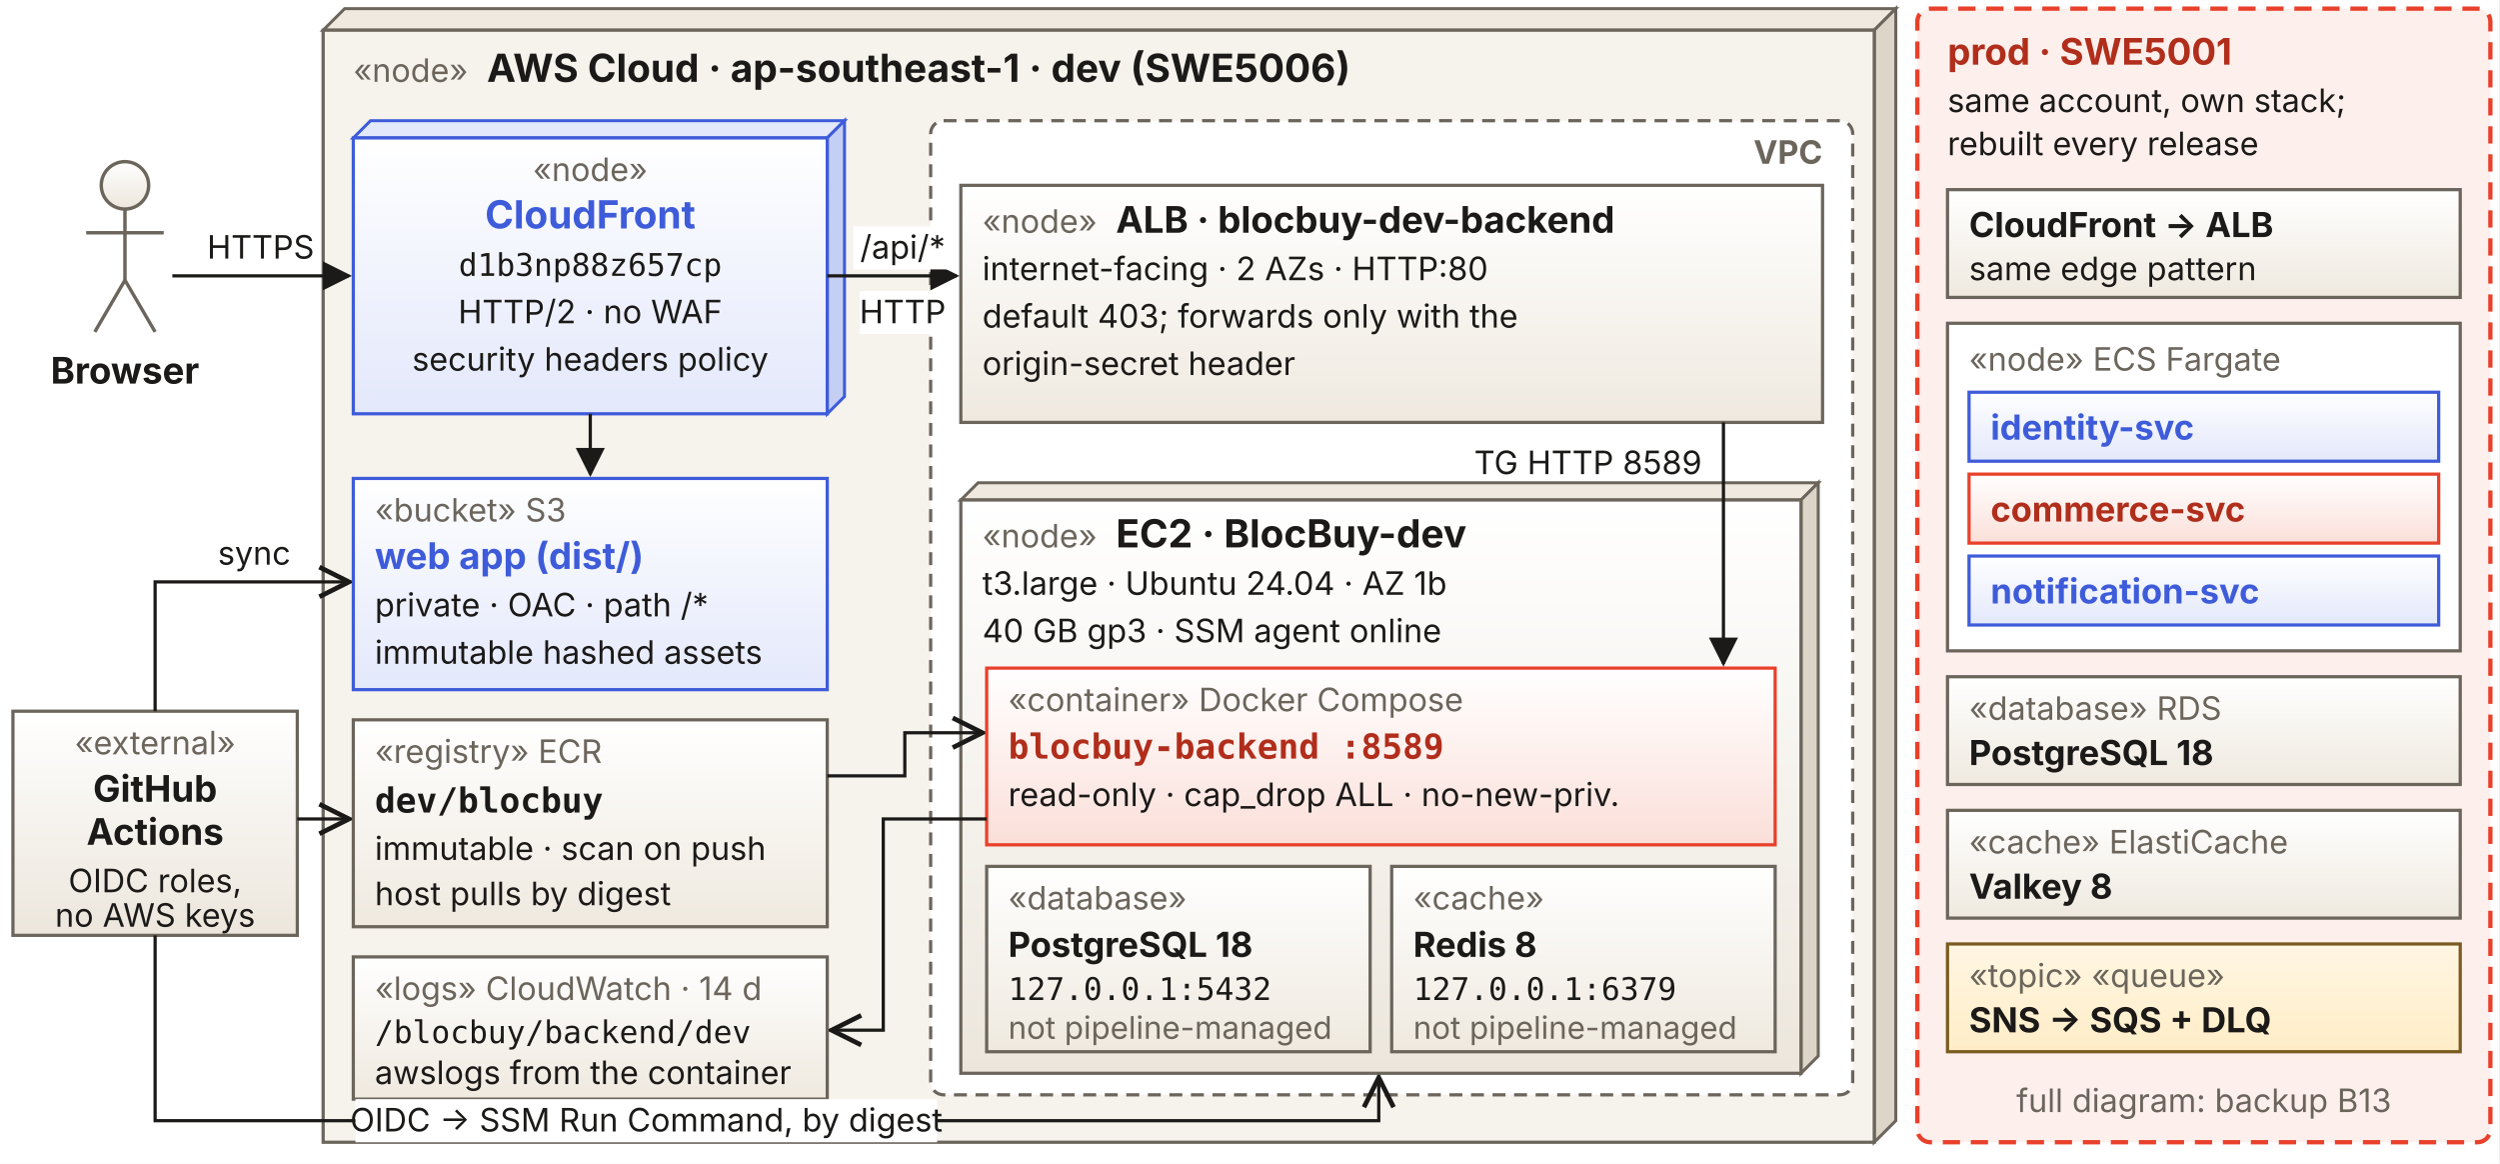
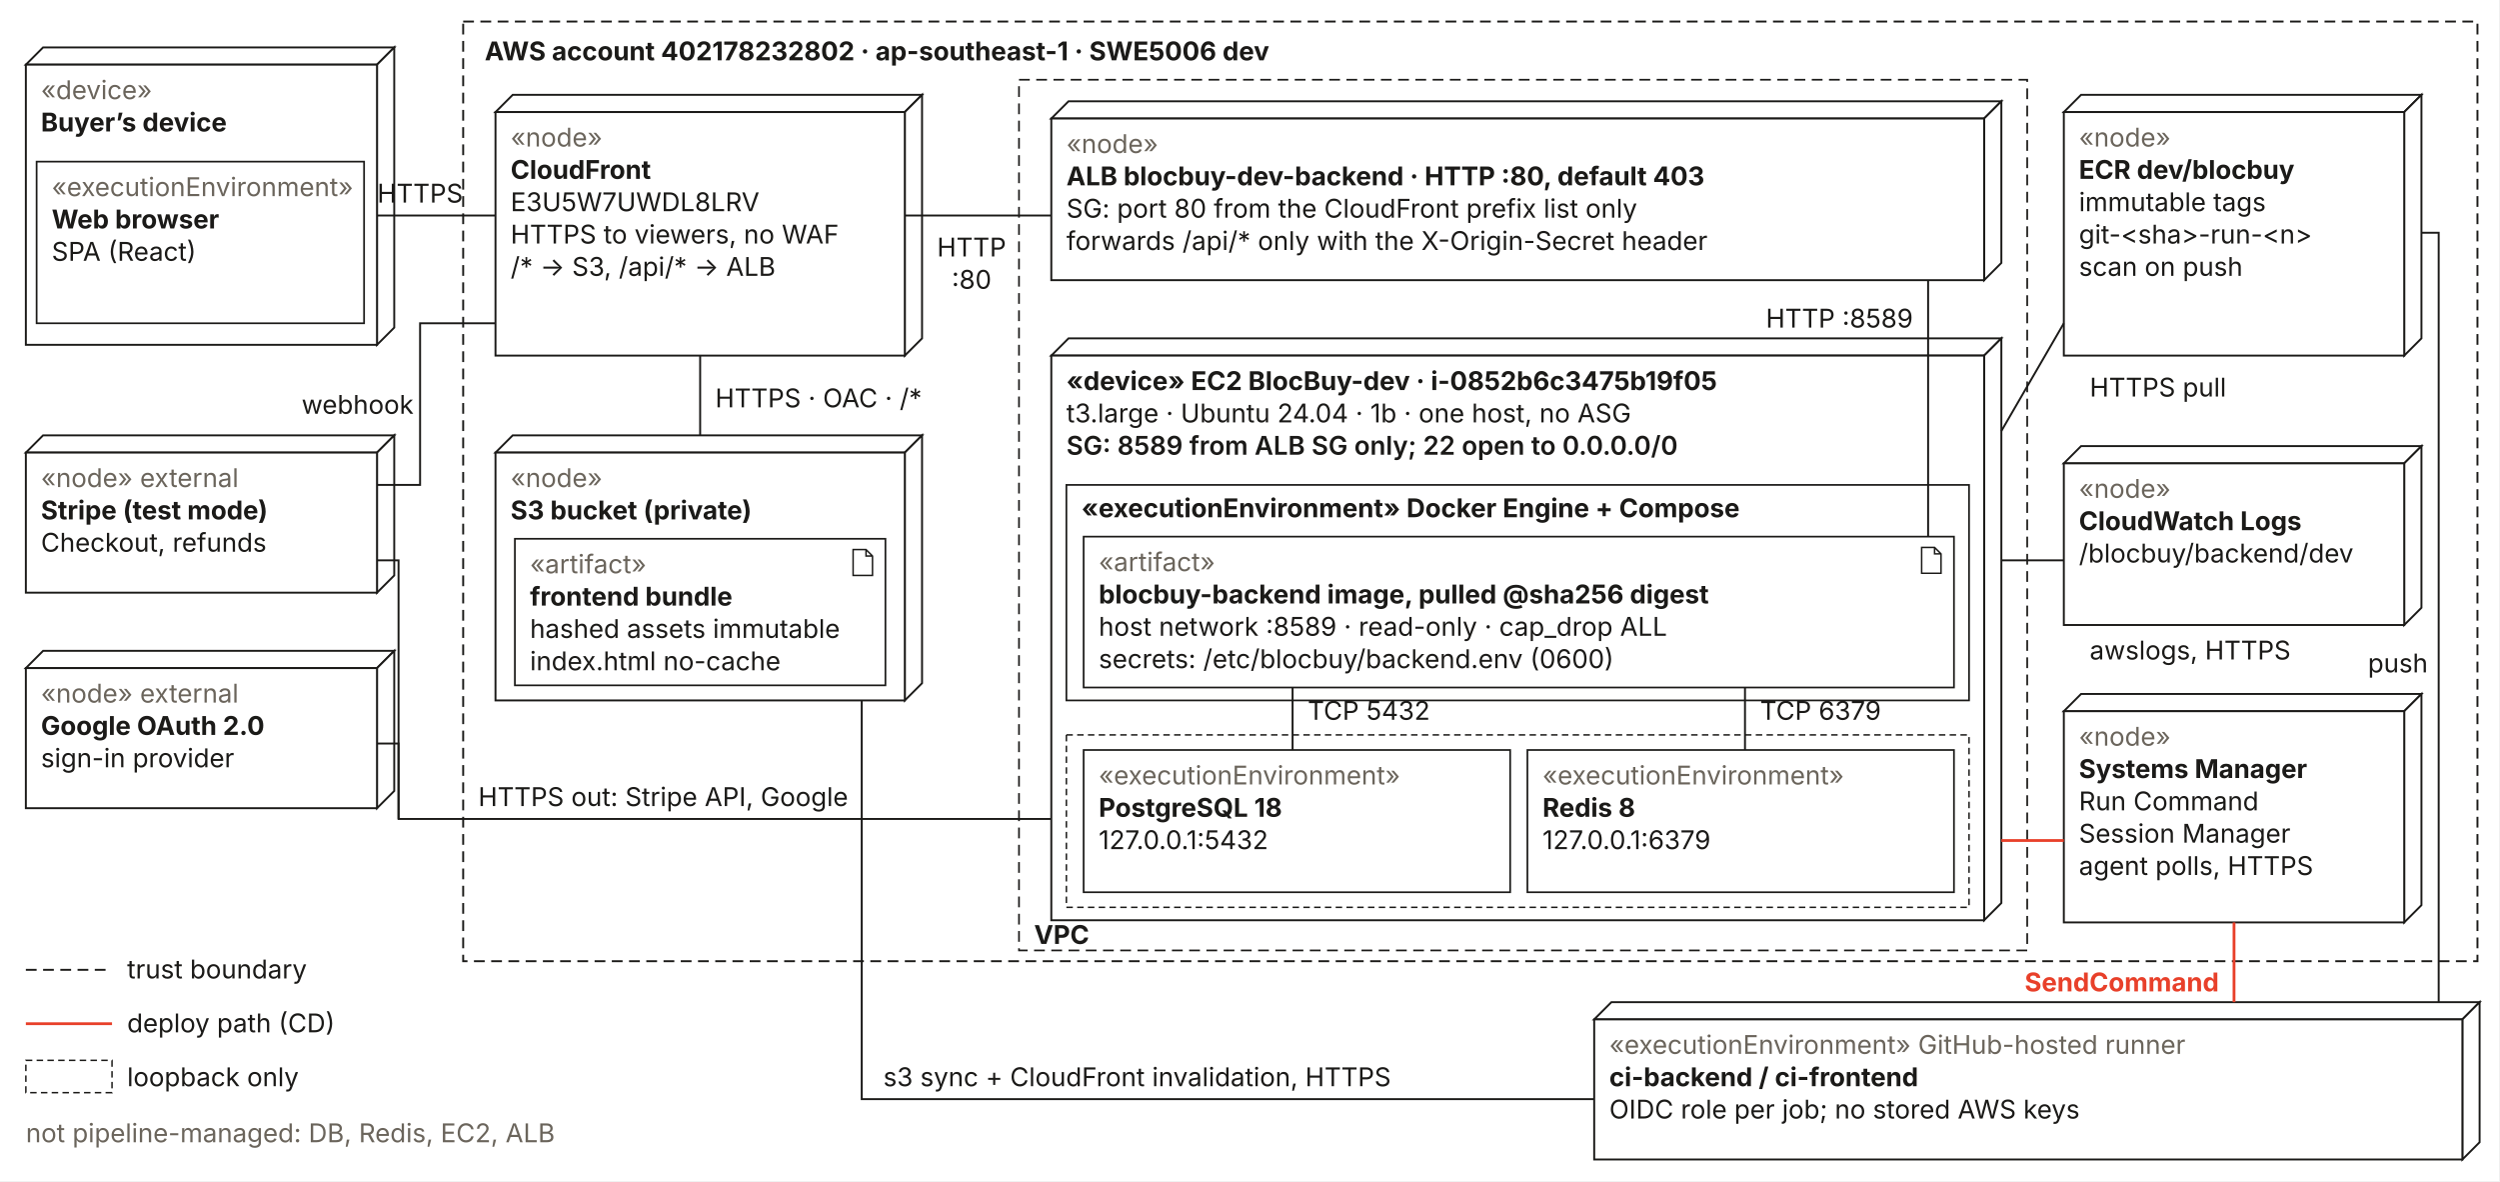
- <svg xmlns="http://www.w3.org/2000/svg" width="1160" height="540" viewBox="0 0 1160 540" font-family="Inter, Helvetica, Arial, sans-serif">
+ <svg xmlns="http://www.w3.org/2000/svg" width="2320" height="1096" viewBox="0 0 2320 1096" font-family="Inter, Helvetica, Arial, sans-serif">
  <defs>
-     <linearGradient id="ddCob" x1="0" y1="0" x2="0" y2="1">
-       <stop offset="0" stop-color="#FFFFFF" />
-       <stop offset="1" stop-color="#E3E8FB" />
-     </linearGradient>
-     <linearGradient id="ddRed" x1="0" y1="0" x2="0" y2="1">
-       <stop offset="0" stop-color="#FFFFFF" />
-       <stop offset="1" stop-color="#FBDFD9" />
-     </linearGradient>
-     <linearGradient id="ddGrey" x1="0" y1="0" x2="0" y2="1">
-       <stop offset="0" stop-color="#FFFFFF" />
-       <stop offset="1" stop-color="#ECE6DC" />
-     </linearGradient>
-     <linearGradient id="ddSlate" x1="0" y1="0" x2="0" y2="1">
-       <stop offset="0" stop-color="#FFFFFF" />
-       <stop offset="1" stop-color="#EFE9DF" />
-     </linearGradient>
-     <linearGradient id="ddAmb" x1="0" y1="0" x2="0" y2="1">
-       <stop offset="0" stop-color="#FFF6E2" />
-       <stop offset="1" stop-color="#FFEDC7" />
-     </linearGradient>
-     <marker id="ddFill" viewBox="0 0 10 10" refX="9" refY="5" markerWidth="9" markerHeight="9" orient="auto-start-reverse">
-       <path d="M0,0 L10,5 L0,10 z" fill="#1B1A18" />
+     <marker id="ddpOpen" viewBox="0 0 12 12" refX="11" refY="6" markerWidth="16" markerHeight="16" markerUnits="userSpaceOnUse" orient="auto-start-reverse">
+       <path d="M0,0 L12,6 L0,12" fill="none" stroke="#1B1A18" stroke-width="1.8" />
    </marker>
-     <marker id="ddOpen" viewBox="0 0 12 12" refX="11" refY="6" markerWidth="11" markerHeight="11" orient="auto-start-reverse">
-       <path d="M1,1 L11,6 L1,11" fill="none" stroke="#1B1A18" stroke-width="1.6" />
+     <marker id="ddpOpenRed" viewBox="0 0 12 12" refX="11" refY="6" markerWidth="16" markerHeight="16" markerUnits="userSpaceOnUse" orient="auto-start-reverse">
+       <path d="M0,0 L12,6 L0,12" fill="none" stroke="#E8402A" stroke-width="1.8" />
+     </marker>
+     <marker id="ddpOpenGrey" viewBox="0 0 12 12" refX="11" refY="6" markerWidth="16" markerHeight="16" markerUnits="userSpaceOnUse" orient="auto-start-reverse">
+       <path d="M0,0 L12,6 L0,12" fill="none" stroke="#6B655C" stroke-width="1.8" />
+     </marker>
+     <marker id="ddpFill" viewBox="0 0 12 12" refX="11" refY="6" markerWidth="16" markerHeight="16" markerUnits="userSpaceOnUse" orient="auto-start-reverse">
+       <path d="M0,0 L12,6 L0,12 Z" fill="#1B1A18" />
+     </marker>
+     <marker id="ddpFillRed" viewBox="0 0 12 12" refX="11" refY="6" markerWidth="16" markerHeight="16" markerUnits="userSpaceOnUse" orient="auto-start-reverse">
+       <path d="M0,0 L12,6 L0,12 Z" fill="#E8402A" />
+     </marker>
+     <marker id="ddpFillBlue" viewBox="0 0 12 12" refX="11" refY="6" markerWidth="16" markerHeight="16" markerUnits="userSpaceOnUse" orient="auto-start-reverse">
+       <path d="M0,0 L12,6 L0,12 Z" fill="#3E5CD9" />
    </marker>
  </defs>
-   <rect width="1160" height="540" fill="#FFFFFF" />
-   <polygon points="150,14 160,4 880,4 870,14" fill="#EFE9DF" stroke="#6B655C" stroke-width="1.4" />
-   <polygon points="870,14 880,4 880,520 870,530" fill="#DDD5C8" stroke="#6B655C" stroke-width="1.4" />
-   <rect x="150" y="14" width="720" height="516" fill="#F6F2EC" stroke="#6B655C" stroke-width="1.5" />
-   <text x="164" y="38" font-size="15" fill="#6B655C">«node»</text>
-   <text x="226" y="38" font-size="18" font-weight="700" fill="#1B1A18">AWS Cloud · ap-southeast-1 · dev (SWE5006)</text>
-   <polygon points="164,64 172,56 392,56 384,64" fill="#E3E8FB" stroke="#3E5CD9" stroke-width="1.4" />
-   <polygon points="384,64 392,56 392,184 384,192" fill="#C5CFF4" stroke="#3E5CD9" stroke-width="1.4" />
-   <rect x="164" y="64" width="220" height="128" fill="url(#ddCob)" stroke="#3E5CD9" stroke-width="1.5" />
-   <text x="274" y="84" font-size="15" fill="#6B655C" text-anchor="middle">«node»</text>
-   <text x="274" y="106" font-size="18" font-weight="700" fill="#3E5CD9" text-anchor="middle">CloudFront</text>
-   <text x="274" y="128" font-size="14.5" fill="#1B1A18" text-anchor="middle" font-family="JetBrains Mono, monospace">d1b3np88z657cp</text>
-   <text x="274" y="150" font-size="15" fill="#1B1A18" text-anchor="middle">HTTP/2 · no WAF</text>
-   <text x="274" y="172" font-size="15" fill="#1B1A18" text-anchor="middle">security headers policy</text>
-   <rect x="164" y="222" width="220" height="98" rx="0" fill="url(#ddCob)" stroke="#3E5CD9" stroke-width="1.5" />
-   <text x="174" y="242" font-size="15" fill="#6B655C">«bucket» S3</text>
-   <text x="174" y="264" font-size="17" font-weight="700" fill="#3E5CD9">web app (dist/)</text>
-   <text x="174" y="286" font-size="15" fill="#1B1A18">private · OAC · path /*</text>
-   <text x="174" y="308" font-size="15" fill="#1B1A18">immutable hashed assets</text>
-   <rect x="164" y="334" width="220" height="96" rx="0" fill="url(#ddSlate)" stroke="#6B655C" stroke-width="1.5" />
-   <text x="174" y="354" font-size="15" fill="#6B655C">«registry» ECR</text>
-   <text x="174" y="377" font-size="16" font-weight="700" fill="#1B1A18" font-family="JetBrains Mono, monospace">dev/blocbuy</text>
-   <text x="174" y="399" font-size="15" fill="#1B1A18">immutable · scan on push</text>
-   <text x="174" y="420" font-size="15" fill="#1B1A18">host pulls by digest</text>
-   <rect x="164" y="444" width="220" height="66" rx="0" fill="url(#ddSlate)" stroke="#6B655C" stroke-width="1.5" />
-   <text x="174" y="464" font-size="15" fill="#6B655C">«logs» CloudWatch · 14 d</text>
-   <text x="174" y="484" font-size="14.5" font-weight="500" fill="#1B1A18" font-family="JetBrains Mono, monospace">/blocbuy/backend/dev</text>
-   <text x="174" y="503" font-size="15" fill="#1B1A18">awslogs from the container</text>
-   <rect x="432" y="56" width="428" height="452" rx="6" fill="#FFFFFF" stroke="#6B655C" stroke-width="1.5" stroke-dasharray="6 4" />
-   <text x="846" y="76" font-size="15" font-weight="700" fill="#6B655C" text-anchor="end">VPC</text>
-   <rect x="446" y="86" width="400" height="110" rx="0" fill="url(#ddSlate)" stroke="#6B655C" stroke-width="1.5" />
-   <text x="456" y="108" font-size="15" fill="#6B655C">«node»</text>
-   <text x="518" y="108" font-size="17" font-weight="700" fill="#1B1A18">ALB · blocbuy-dev-backend</text>
-   <text x="456" y="130" font-size="15" fill="#1B1A18">internet-facing · 2 AZs · HTTP:80</text>
-   <text x="456" y="152" font-size="15" fill="#1B1A18">default 403; forwards only with the</text>
-   <text x="456" y="174" font-size="15" fill="#1B1A18">origin-secret header</text>
-   <polygon points="446,232 454,224 844,224 836,232" fill="#EFE9DF" stroke="#6B655C" stroke-width="1.4" />
-   <polygon points="836,232 844,224 844,490 836,498" fill="#DDD5C8" stroke="#6B655C" stroke-width="1.4" />
-   <rect x="446" y="232" width="390" height="266" fill="url(#ddGrey)" stroke="#6B655C" stroke-width="1.5" />
-   <text x="456" y="254" font-size="15" fill="#6B655C">«node»</text>
-   <text x="518" y="254" font-size="18" font-weight="700" fill="#1B1A18">EC2 · BlocBuy-dev</text>
-   <text x="456" y="276" font-size="15" fill="#1B1A18">t3.large · Ubuntu 24.04 · AZ 1b</text>
-   <text x="456" y="298" font-size="15" fill="#1B1A18">40 GB gp3 · SSM agent online</text>
-   <rect x="458" y="310" width="366" height="82" rx="0" fill="url(#ddRed)" stroke="#E8402A" stroke-width="1.5" />
-   <text x="468" y="330" font-size="15" fill="#6B655C">«container» Docker Compose</text>
-   <text x="468" y="352" font-size="16" font-weight="700" fill="#B02E1B" font-family="JetBrains Mono, monospace">blocbuy-backend :8589</text>
-   <text x="468" y="374" font-size="15" fill="#1B1A18">read-only · cap_drop ALL · no-new-priv.</text>
-   <rect x="458" y="402" width="178" height="86" rx="0" fill="url(#ddSlate)" stroke="#6B655C" stroke-width="1.5" />
-   <text x="468" y="422" font-size="15" fill="#6B655C">«database»</text>
-   <text x="468" y="444" font-size="16" font-weight="700" fill="#1B1A18">PostgreSQL 18</text>
-   <text x="468" y="464" font-size="14.5" fill="#1B1A18" font-family="JetBrains Mono, monospace">127.0.0.1:5432</text>
-   <text x="468" y="482" font-size="14.5" fill="#6B655C">not pipeline-managed</text>
-   <rect x="646" y="402" width="178" height="86" rx="0" fill="url(#ddSlate)" stroke="#6B655C" stroke-width="1.5" />
-   <text x="656" y="422" font-size="15" fill="#6B655C">«cache»</text>
-   <text x="656" y="444" font-size="16" font-weight="700" fill="#1B1A18">Redis 8</text>
-   <text x="656" y="464" font-size="14.5" fill="#1B1A18" font-family="JetBrains Mono, monospace">127.0.0.1:6379</text>
-   <text x="656" y="482" font-size="14.5" fill="#6B655C">not pipeline-managed</text>
-   <g stroke="#6B655C" stroke-width="1.6" fill="none">
-     <circle cx="58" cy="86" r="11" fill="url(#ddGrey)" />
-     <line x1="58" y1="97" x2="58" y2="130" />
-     <line x1="40" y1="108" x2="76" y2="108" />
-     <line x1="58" y1="130" x2="44" y2="154" />
-     <line x1="58" y1="130" x2="72" y2="154" />
-   </g>
-   <text x="58" y="178" font-size="17" font-weight="700" fill="#1B1A18" text-anchor="middle">Browser</text>
-   <rect x="6" y="330" width="132" height="104" rx="0" fill="url(#ddGrey)" stroke="#6B655C" stroke-width="1.5" />
-   <text x="72" y="350" font-size="15" fill="#6B655C" text-anchor="middle">«external»</text>
-   <text x="72" y="372" font-size="17" font-weight="700" fill="#1B1A18" text-anchor="middle">GitHub</text>
-   <text x="72" y="392" font-size="17" font-weight="700" fill="#1B1A18" text-anchor="middle">Actions</text>
-   <text x="72" y="414" font-size="15" fill="#1B1A18" text-anchor="middle">OIDC roles,</text>
-   <text x="72" y="430" font-size="15" fill="#1B1A18" text-anchor="middle">no AWS keys</text>
-   <rect x="890" y="4" width="266" height="526" rx="6" fill="#FDEFEC" stroke="#E8402A" stroke-width="2" stroke-dasharray="8 5" />
-   <text x="904" y="30" font-size="17" font-weight="700" fill="#B02E1B">prod · SWE5001</text>
-   <text x="904" y="52" font-size="15" fill="#1B1A18">same account, own stack;</text>
-   <text x="904" y="72" font-size="15" fill="#1B1A18">rebuilt every release</text>
-   <rect x="904" y="88" width="238" height="50" rx="0" fill="url(#ddSlate)" stroke="#6B655C" stroke-width="1.5" />
-   <text x="914" y="110" font-size="16" font-weight="700" fill="#1B1A18">CloudFront → ALB</text>
-   <text x="914" y="130" font-size="15" fill="#1B1A18">same edge pattern</text>
-   <rect x="904" y="150" width="238" height="152" rx="0" fill="#FFFFFF" stroke="#6B655C" stroke-width="1.5" />
-   <text x="914" y="172" font-size="15" fill="#6B655C">«node» ECS Fargate</text>
-   <rect x="914" y="182" width="218" height="32" rx="0" fill="url(#ddCob)" stroke="#3E5CD9" stroke-width="1.5" />
-   <text x="924" y="204" font-size="16" font-weight="700" fill="#3E5CD9">identity-svc</text>
-   <rect x="914" y="220" width="218" height="32" rx="0" fill="url(#ddRed)" stroke="#E8402A" stroke-width="1.5" />
-   <text x="924" y="242" font-size="16" font-weight="700" fill="#B02E1B">commerce-svc</text>
-   <rect x="914" y="258" width="218" height="32" rx="0" fill="url(#ddCob)" stroke="#3E5CD9" stroke-width="1.5" />
-   <text x="924" y="280" font-size="16" font-weight="700" fill="#3E5CD9">notification-svc</text>
-   <rect x="904" y="314" width="238" height="50" rx="0" fill="url(#ddSlate)" stroke="#6B655C" stroke-width="1.5" />
-   <text x="914" y="334" font-size="15" fill="#6B655C">«database» RDS</text>
-   <text x="914" y="355" font-size="16" font-weight="700" fill="#1B1A18">PostgreSQL 18</text>
-   <rect x="904" y="376" width="238" height="50" rx="0" fill="url(#ddSlate)" stroke="#6B655C" stroke-width="1.5" />
-   <text x="914" y="396" font-size="15" fill="#6B655C">«cache» ElastiCache</text>
-   <text x="914" y="417" font-size="16" font-weight="700" fill="#1B1A18">Valkey 8</text>
-   <rect x="904" y="438" width="238" height="50" rx="0" fill="url(#ddAmb)" stroke="#7A5C20" stroke-width="1.5" />
-   <text x="914" y="458" font-size="15" fill="#6B655C">«topic» «queue»</text>
-   <text x="914" y="479" font-size="16" font-weight="700" fill="#1B1A18">SNS → SQS + DLQ</text>
-   <text x="1023" y="516" font-size="15" fill="#6B655C" text-anchor="middle">full diagram: backup B13</text>
-   <path d="M80,128 H162" fill="none" stroke="#1B1A18" stroke-width="1.5" marker-end="url(#ddFill)" />
-   <rect x="96.0" y="105" width="50" height="20" fill="#FFFFFF" />
-   <text x="121" y="120" font-size="15" fill="#1B1A18" text-anchor="middle">HTTPS</text>
-   <path d="M274,192 V220" fill="none" stroke="#1B1A18" stroke-width="1.5" marker-end="url(#ddFill)" />
-   <path d="M384,128 H444" fill="none" stroke="#1B1A18" stroke-width="1.5" marker-end="url(#ddFill)" />
-   <rect x="396.0" y="105" width="46" height="20" fill="#FFFFFF" />
-   <text x="419" y="120" font-size="15" fill="#1B1A18" text-anchor="middle">/api/*</text>
-   <rect x="399.0" y="135" width="40" height="20" fill="#FFFFFF" />
-   <text x="419" y="150" font-size="15" fill="#1B1A18" text-anchor="middle">HTTP</text>
-   <path d="M800,196 V308" fill="none" stroke="#1B1A18" stroke-width="1.5" marker-end="url(#ddFill)" />
-   <text x="790" y="220" font-size="15" fill="#1B1A18" text-anchor="end">TG HTTP 8589</text>
-   <path d="M384,360 H420 V340 H456" fill="none" stroke="#1B1A18" stroke-width="1.5" marker-end="url(#ddOpen)" />
-   <path d="M458,380 H410 V478 H386" fill="none" stroke="#1B1A18" stroke-width="1.5" marker-end="url(#ddOpen)" />
-   <path d="M72,330 V270 H162" fill="none" stroke="#1B1A18" stroke-width="1.5" marker-end="url(#ddOpen)" />
-   <rect x="98.0" y="247" width="40" height="20" fill="#FFFFFF" />
-   <text x="118" y="262" font-size="15" fill="#1B1A18" text-anchor="middle">sync</text>
-   <path d="M138,380 H162" fill="none" stroke="#1B1A18" stroke-width="1.5" marker-end="url(#ddOpen)" />
-   <path d="M72,434 V520 H640 V500" fill="none" stroke="#1B1A18" stroke-width="1.5" marker-end="url(#ddOpen)" />
-   <rect x="165.0" y="510" width="270" height="20" fill="#FFFFFF" />
-   <text x="300" y="525" font-size="15" fill="#1B1A18" text-anchor="middle">OIDC → SSM Run Command, by digest</text>
+   <rect x="0" y="0" width="2320" height="1096" fill="#FFFFFF" />
+   <rect x="430" y="20" width="1870" height="872" fill="#FFFFFF" stroke="#1B1A18" stroke-width="1.8" stroke-dasharray="10 6" />
+   <text x="450" y="56" font-size="24" font-weight="700" text-anchor="start" fill="#1B1A18">AWS account 402178232802 · ap-southeast-1 · SWE5006 dev</text>
+   <rect x="946" y="74" width="936" height="808" fill="#FFFFFF" stroke="#1B1A18" stroke-width="1.6" stroke-dasharray="10 6" />
+   <text x="960" y="876" font-size="24" font-weight="700" text-anchor="start" fill="#1B1A18">VPC</text>
+   <path d="M24,60 L40,44 L366,44 L350,60 Z" fill="#FFFFFF" stroke="#1B1A18" stroke-width="1.8" />
+   <path d="M350,60 L366,44 L366,304 L350,320 Z" fill="#FFFFFF" stroke="#1B1A18" stroke-width="1.8" />
+   <rect x="24" y="60" width="326" height="260" fill="#FFFFFF" stroke="#1B1A18" stroke-width="1.8" />
+   <text x="38" y="92" font-size="24" text-anchor="start" fill="#6B655C">«device»</text>
+   <text x="38" y="122" font-size="24" font-weight="700" text-anchor="start" fill="#1B1A18">Buyer’s device</text>
+   <rect x="34" y="150" width="304" height="150" fill="#FFFFFF" stroke="#1B1A18" stroke-width="1.6" />
+   <text x="48" y="182" font-size="24" text-anchor="start" fill="#6B655C">«executionEnvironment»</text>
+   <text x="48" y="212" font-size="24" font-weight="700" text-anchor="start" fill="#1B1A18">Web browser</text>
+   <text x="48" y="242" font-size="24" text-anchor="start" fill="#1B1A18">SPA (React)</text>
+   <path d="M24,420 L40,404 L366,404 L350,420 Z" fill="#FFFFFF" stroke="#1B1A18" stroke-width="1.8" />
+   <path d="M350,420 L366,404 L366,534 L350,550 Z" fill="#FFFFFF" stroke="#1B1A18" stroke-width="1.8" />
+   <rect x="24" y="420" width="326" height="130" fill="#FFFFFF" stroke="#1B1A18" stroke-width="1.8" />
+   <text x="38" y="452" font-size="24" text-anchor="start" fill="#6B655C">«node» external</text>
+   <text x="38" y="482" font-size="24" font-weight="700" text-anchor="start" fill="#1B1A18">Stripe (test mode)</text>
+   <text x="38" y="512" font-size="24" text-anchor="start" fill="#1B1A18">Checkout, refunds</text>
+   <path d="M24,620 L40,604 L366,604 L350,620 Z" fill="#FFFFFF" stroke="#1B1A18" stroke-width="1.8" />
+   <path d="M350,620 L366,604 L366,734 L350,750 Z" fill="#FFFFFF" stroke="#1B1A18" stroke-width="1.8" />
+   <rect x="24" y="620" width="326" height="130" fill="#FFFFFF" stroke="#1B1A18" stroke-width="1.8" />
+   <text x="38" y="652" font-size="24" text-anchor="start" fill="#6B655C">«node» external</text>
+   <text x="38" y="682" font-size="24" font-weight="700" text-anchor="start" fill="#1B1A18">Google OAuth 2.0</text>
+   <text x="38" y="712" font-size="24" text-anchor="start" fill="#1B1A18">sign-in provider</text>
+   <path d="M1480,946 L1496,930 L2302,930 L2286,946 Z" fill="#FFFFFF" stroke="#1B1A18" stroke-width="1.8" />
+   <path d="M2286,946 L2302,930 L2302,1060 L2286,1076 Z" fill="#FFFFFF" stroke="#1B1A18" stroke-width="1.8" />
+   <rect x="1480" y="946" width="806" height="130" fill="#FFFFFF" stroke="#1B1A18" stroke-width="1.8" />
+   <text x="1494" y="978" font-size="24" text-anchor="start" fill="#6B655C">«executionEnvironment» GitHub-hosted runner</text>
+   <text x="1494" y="1008" font-size="24" font-weight="700" text-anchor="start" fill="#1B1A18">ci-backend / ci-frontend</text>
+   <text x="1494" y="1038" font-size="24" text-anchor="start" fill="#1B1A18">OIDC role per job; no stored AWS keys</text>
+   <path d="M460,104 L476,88 L856,88 L840,104 Z" fill="#FFFFFF" stroke="#1B1A18" stroke-width="1.8" />
+   <path d="M840,104 L856,88 L856,314 L840,330 Z" fill="#FFFFFF" stroke="#1B1A18" stroke-width="1.8" />
+   <rect x="460" y="104" width="380" height="226" fill="#FFFFFF" stroke="#1B1A18" stroke-width="1.8" />
+   <text x="474" y="136" font-size="24" text-anchor="start" fill="#6B655C">«node»</text>
+   <text x="474" y="166" font-size="24" font-weight="700" text-anchor="start" fill="#1B1A18">CloudFront</text>
+   <text x="474" y="196" font-size="24" text-anchor="start" fill="#1B1A18">E3U5W7UWDL8LRV</text>
+   <text x="474" y="226" font-size="24" text-anchor="start" fill="#1B1A18">HTTPS to viewers, no WAF</text>
+   <text x="474" y="256" font-size="24" text-anchor="start" fill="#1B1A18">/* → S3, /api/* → ALB</text>
+   <path d="M460,420 L476,404 L856,404 L840,420 Z" fill="#FFFFFF" stroke="#1B1A18" stroke-width="1.8" />
+   <path d="M840,420 L856,404 L856,634 L840,650 Z" fill="#FFFFFF" stroke="#1B1A18" stroke-width="1.8" />
+   <rect x="460" y="420" width="380" height="230" fill="#FFFFFF" stroke="#1B1A18" stroke-width="1.8" />
+   <text x="474" y="452" font-size="24" text-anchor="start" fill="#6B655C">«node»</text>
+   <text x="474" y="482" font-size="24" font-weight="700" text-anchor="start" fill="#1B1A18">S3 bucket (private)</text>
+   <rect x="478" y="500" width="344" height="136" fill="#FFFFFF" stroke="#1B1A18" stroke-width="1.6" />
+   <path d="M792,510 L804,510 L810,516 L810,534 L792,534 Z M804,510 L804,516 L810,516" fill="#FFFFFF" stroke="#1B1A18" stroke-width="1.4" />
+   <text x="492" y="532" font-size="24" text-anchor="start" fill="#6B655C">«artifact»</text>
+   <text x="492" y="562" font-size="24" font-weight="700" text-anchor="start" fill="#1B1A18">frontend bundle</text>
+   <text x="492" y="592" font-size="24" text-anchor="start" fill="#1B1A18">hashed assets immutable</text>
+   <text x="492" y="622" font-size="24" text-anchor="start" fill="#1B1A18">index.html no-cache</text>
+   <path d="M976,110 L992,94 L1858,94 L1842,110 Z" fill="#FFFFFF" stroke="#1B1A18" stroke-width="1.8" />
+   <path d="M1842,110 L1858,94 L1858,244 L1842,260 Z" fill="#FFFFFF" stroke="#1B1A18" stroke-width="1.8" />
+   <rect x="976" y="110" width="866" height="150" fill="#FFFFFF" stroke="#1B1A18" stroke-width="1.8" />
+   <text x="990" y="142" font-size="24" text-anchor="start" fill="#6B655C">«node»</text>
+   <text x="990" y="172" font-size="24" font-weight="700" text-anchor="start" fill="#1B1A18">ALB blocbuy-dev-backend · HTTP :80, default 403</text>
+   <text x="990" y="202" font-size="24" text-anchor="start" fill="#1B1A18">SG: port 80 from the CloudFront prefix list only</text>
+   <text x="990" y="232" font-size="24" text-anchor="start" fill="#1B1A18">forwards /api/* only with the X-Origin-Secret header</text>
+   <path d="M976,330 L992,314 L1858,314 L1842,330 Z" fill="#FFFFFF" stroke="#1B1A18" stroke-width="1.8" />
+   <path d="M1842,330 L1858,314 L1858,838 L1842,854 Z" fill="#FFFFFF" stroke="#1B1A18" stroke-width="1.8" />
+   <rect x="976" y="330" width="866" height="524" fill="#FFFFFF" stroke="#1B1A18" stroke-width="1.8" />
+   <text x="990" y="362" font-size="24" font-weight="700" text-anchor="start" fill="#1B1A18">«device» EC2 BlocBuy-dev · i-0852b6c3475b19f05</text>
+   <text x="990" y="392" font-size="24" text-anchor="start" fill="#1B1A18">t3.large · Ubuntu 24.04 · 1b · one host, no ASG</text>
+   <text x="990" y="422" font-size="24" font-weight="600" text-anchor="start" fill="#1B1A18">SG: 8589 from ALB SG only; 22 open to 0.0.0.0/0</text>
+   <rect x="990" y="450" width="838" height="200" fill="#FFFFFF" stroke="#1B1A18" stroke-width="1.6" />
+   <text x="1004" y="480" font-size="24" font-weight="700" text-anchor="start" fill="#1B1A18">«executionEnvironment» Docker Engine + Compose</text>
+   <rect x="1006" y="498" width="808" height="140" fill="#FFFFFF" stroke="#1B1A18" stroke-width="1.6" />
+   <path d="M1784,508 L1796,508 L1802,514 L1802,532 L1784,532 Z M1796,508 L1796,514 L1802,514" fill="#FFFFFF" stroke="#1B1A18" stroke-width="1.4" />
+   <text x="1020" y="530" font-size="24" text-anchor="start" fill="#6B655C">«artifact»</text>
+   <text x="1020" y="560" font-size="24" font-weight="700" text-anchor="start" fill="#1B1A18">blocbuy-backend image, pulled @sha256 digest</text>
+   <text x="1020" y="590" font-size="24" text-anchor="start" fill="#1B1A18">host network :8589 · read-only · cap_drop ALL</text>
+   <text x="1020" y="620" font-size="24" text-anchor="start" fill="#1B1A18">secrets: /etc/blocbuy/backend.env (0600)</text>
+   <rect x="990" y="682" width="838" height="160" fill="#FFFFFF" stroke="#1B1A18" stroke-width="1.4" stroke-dasharray="6 4" />
+   <rect x="1006" y="696" width="396" height="132" fill="#FFFFFF" stroke="#1B1A18" stroke-width="1.6" />
+   <text x="1020" y="728" font-size="24" text-anchor="start" fill="#6B655C">«executionEnvironment»</text>
+   <text x="1020" y="758" font-size="24" font-weight="700" text-anchor="start" fill="#1B1A18">PostgreSQL 18</text>
+   <text x="1020" y="788" font-size="24" text-anchor="start" fill="#1B1A18">127.0.0.1:5432</text>
+   <rect x="1418" y="696" width="396" height="132" fill="#FFFFFF" stroke="#1B1A18" stroke-width="1.6" />
+   <text x="1432" y="728" font-size="24" text-anchor="start" fill="#6B655C">«executionEnvironment»</text>
+   <text x="1432" y="758" font-size="24" font-weight="700" text-anchor="start" fill="#1B1A18">Redis 8</text>
+   <text x="1432" y="788" font-size="24" text-anchor="start" fill="#1B1A18">127.0.0.1:6379</text>
+   <text x="1816" y="834" font-size="24" text-anchor="end" fill="#1B1A18" />
+   <path d="M1916,104 L1932,88 L2248,88 L2232,104 Z" fill="#FFFFFF" stroke="#1B1A18" stroke-width="1.8" />
+   <path d="M2232,104 L2248,88 L2248,314 L2232,330 Z" fill="#FFFFFF" stroke="#1B1A18" stroke-width="1.8" />
+   <rect x="1916" y="104" width="316" height="226" fill="#FFFFFF" stroke="#1B1A18" stroke-width="1.8" />
+   <text x="1930" y="136" font-size="24" text-anchor="start" fill="#6B655C">«node»</text>
+   <text x="1930" y="166" font-size="24" font-weight="700" text-anchor="start" fill="#1B1A18">ECR dev/blocbuy</text>
+   <text x="1930" y="196" font-size="24" text-anchor="start" fill="#1B1A18">immutable tags</text>
+   <text x="1930" y="226" font-size="24" text-anchor="start" fill="#1B1A18">git-&lt;sha&gt;-run-&lt;n&gt;</text>
+   <text x="1930" y="256" font-size="24" text-anchor="start" fill="#1B1A18">scan on push</text>
+   <path d="M1916,430 L1932,414 L2248,414 L2232,430 Z" fill="#FFFFFF" stroke="#1B1A18" stroke-width="1.8" />
+   <path d="M2232,430 L2248,414 L2248,564 L2232,580 Z" fill="#FFFFFF" stroke="#1B1A18" stroke-width="1.8" />
+   <rect x="1916" y="430" width="316" height="150" fill="#FFFFFF" stroke="#1B1A18" stroke-width="1.8" />
+   <text x="1930" y="462" font-size="24" text-anchor="start" fill="#6B655C">«node»</text>
+   <text x="1930" y="492" font-size="24" font-weight="700" text-anchor="start" fill="#1B1A18">CloudWatch Logs</text>
+   <text x="1930" y="522" font-size="24" text-anchor="start" fill="#1B1A18">/blocbuy/backend/dev</text>
+   <path d="M1916,660 L1932,644 L2248,644 L2232,660 Z" fill="#FFFFFF" stroke="#1B1A18" stroke-width="1.8" />
+   <path d="M2232,660 L2248,644 L2248,840 L2232,856 Z" fill="#FFFFFF" stroke="#1B1A18" stroke-width="1.8" />
+   <rect x="1916" y="660" width="316" height="196" fill="#FFFFFF" stroke="#1B1A18" stroke-width="1.8" />
+   <text x="1930" y="692" font-size="24" text-anchor="start" fill="#6B655C">«node»</text>
+   <text x="1930" y="722" font-size="24" font-weight="700" text-anchor="start" fill="#1B1A18">Systems Manager</text>
+   <text x="1930" y="752" font-size="24" text-anchor="start" fill="#1B1A18">Run Command</text>
+   <text x="1930" y="782" font-size="24" text-anchor="start" fill="#1B1A18">Session Manager</text>
+   <text x="1930" y="812" font-size="24" text-anchor="start" fill="#1B1A18">agent polls, HTTPS</text>
+   <path d="M350,200 L460,200" fill="none" stroke="#1B1A18" stroke-width="1.8" />
+   <text x="390" y="188" font-size="24" text-anchor="middle" fill="#1B1A18">HTTPS</text>
+   <path d="M350,450 L390,450 L390,300 L460,300" fill="none" stroke="#1B1A18" stroke-width="1.8" />
+   <text x="384" y="384" font-size="24" text-anchor="end" fill="#1B1A18">webhook</text>
+   <path d="M650,330 L650,404" fill="none" stroke="#1B1A18" stroke-width="1.8" />
+   <text x="664" y="378" font-size="24" text-anchor="start" fill="#1B1A18">HTTPS · OAC · /*</text>
+   <path d="M840,200 L976,200" fill="none" stroke="#1B1A18" stroke-width="1.8" />
+   <text x="902" y="238" font-size="24" text-anchor="middle" fill="#1B1A18">HTTP</text>
+   <text x="902" y="268" font-size="24" text-anchor="middle" fill="#1B1A18">:80</text>
+   <path d="M1790,260 L1790,498" fill="none" stroke="#1B1A18" stroke-width="1.8" />
+   <text x="1776" y="304" font-size="24" text-anchor="end" fill="#1B1A18">HTTP :8589</text>
+   <path d="M1200,638 L1200,696" fill="none" stroke="#1B1A18" stroke-width="1.8" />
+   <text x="1214" y="668" font-size="24" text-anchor="start" fill="#1B1A18">TCP 5432</text>
+   <path d="M1620,638 L1620,696" fill="none" stroke="#1B1A18" stroke-width="1.8" />
+   <text x="1634" y="668" font-size="24" text-anchor="start" fill="#1B1A18">TCP 6379</text>
+   <path d="M976,760 L370,760 L370,690 L350,690" fill="none" stroke="#1B1A18" stroke-width="1.8" />
+   <path d="M370,760 L370,520 L350,520" fill="none" stroke="#1B1A18" stroke-width="1.8" />
+   <text x="444" y="748" font-size="24" text-anchor="start" fill="#1B1A18">HTTPS out: Stripe API, Google</text>
+   <path d="M1858,400 L1916,300" fill="none" stroke="#1B1A18" stroke-width="1.8" />
+   <text x="1940" y="368" font-size="24" text-anchor="start" fill="#1B1A18">HTTPS pull</text>
+   <path d="M1858,520 L1916,520" fill="none" stroke="#1B1A18" stroke-width="1.8" />
+   <text x="1940" y="612" font-size="24" text-anchor="start" fill="#1B1A18">awslogs, HTTPS</text>
+   <path d="M1916,780 L1858,780" fill="none" stroke="#E8402A" stroke-width="2.6" />
+   <path d="M2074,930 L2074,856" fill="none" stroke="#E8402A" stroke-width="2.6" />
+   <text x="2060" y="920" font-size="24" font-weight="700" text-anchor="end" fill="#E8402A">SendCommand</text>
+   <path d="M2264,930 L2264,216 L2248,216" fill="none" stroke="#1B1A18" stroke-width="1.8" />
+   <text x="2254" y="624" font-size="24" text-anchor="end" fill="#1B1A18">push</text>
+   <path d="M1480,1020 L800,1020 L800,650" fill="none" stroke="#1B1A18" stroke-width="1.8" />
+   <text x="820" y="1008" font-size="24" text-anchor="start" fill="#1B1A18">s3 sync + CloudFront invalidation, HTTPS</text>
+   <line x1="24" y1="900" x2="104" y2="900" stroke="#1B1A18" stroke-width="1.8" stroke-dasharray="10 6" />
+   <text x="118" y="908" font-size="24" text-anchor="start" fill="#1B1A18">trust boundary</text>
+   <line x1="24" y1="950" x2="104" y2="950" stroke="#E8402A" stroke-width="2.6" />
+   <text x="118" y="958" font-size="24" text-anchor="start" fill="#1B1A18">deploy path (CD)</text>
+   <rect x="24" y="984" width="80" height="30" fill="#FFFFFF" stroke="#1B1A18" stroke-width="1.4" stroke-dasharray="6 4" />
+   <text x="118" y="1008" font-size="24" text-anchor="start" fill="#1B1A18">loopback only</text>
+   <text x="24" y="1060" font-size="24" text-anchor="start" fill="#6B655C">not pipeline-managed: DB, Redis, EC2, ALB</text>
</svg>
